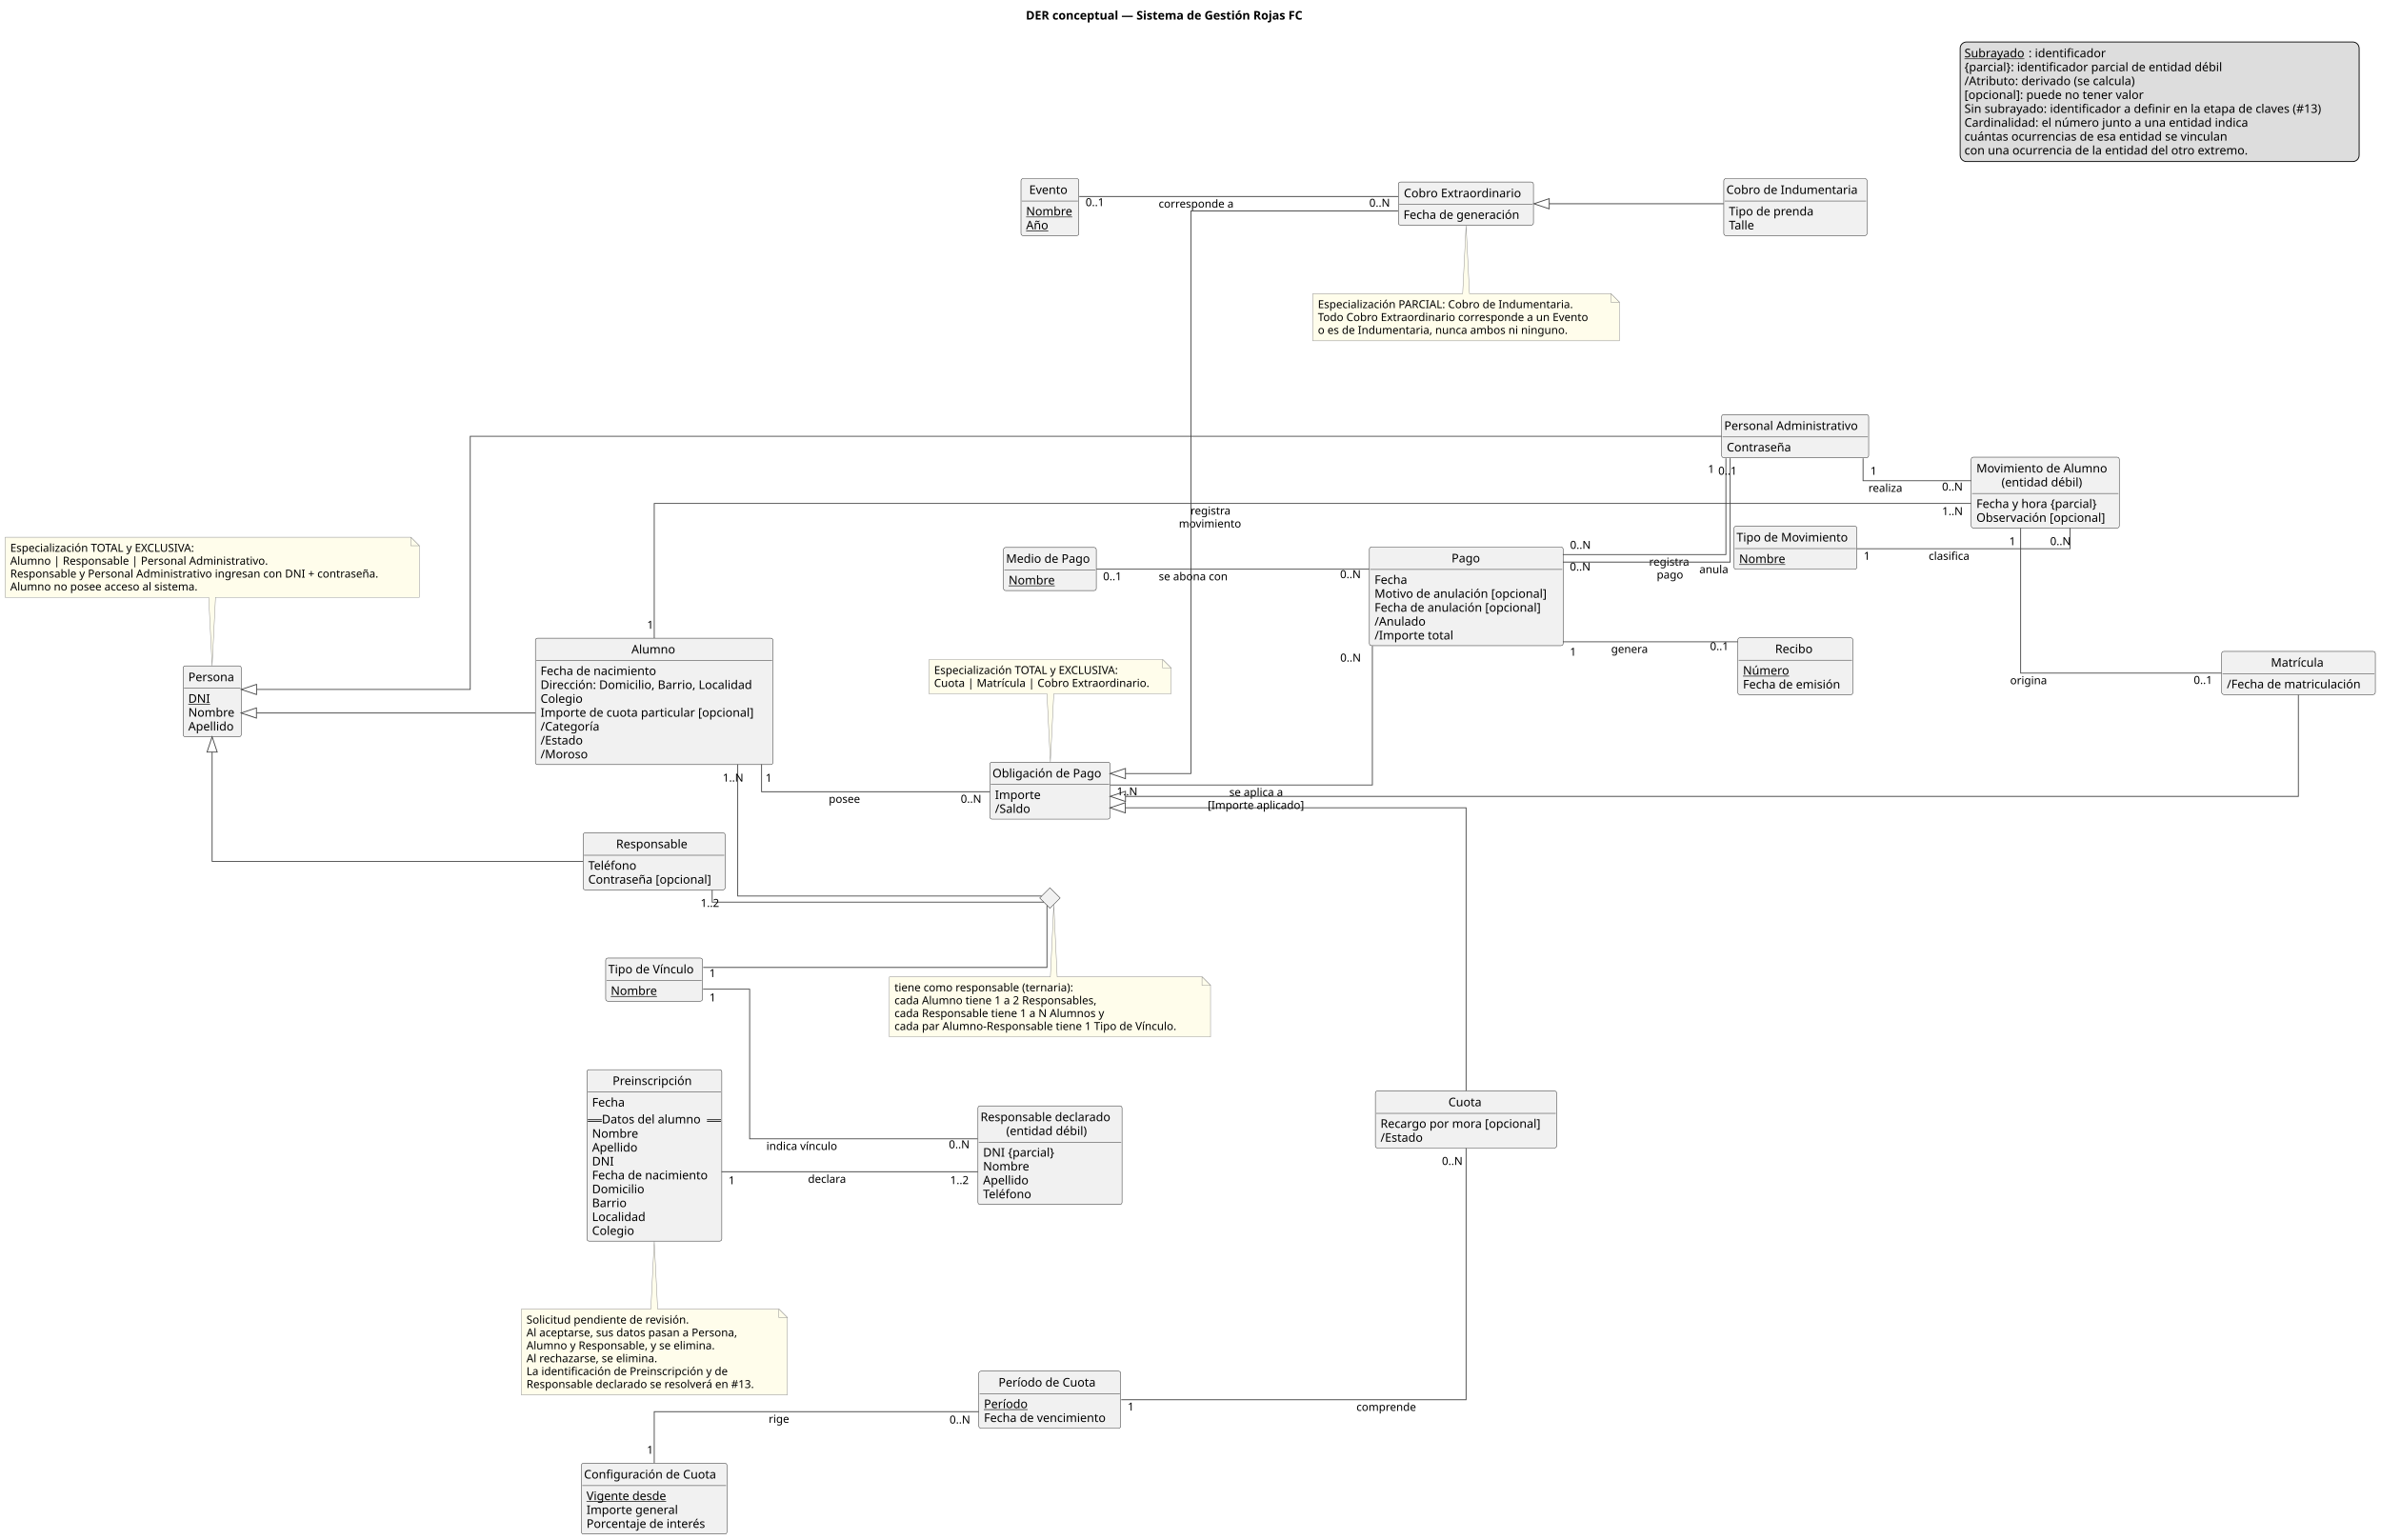
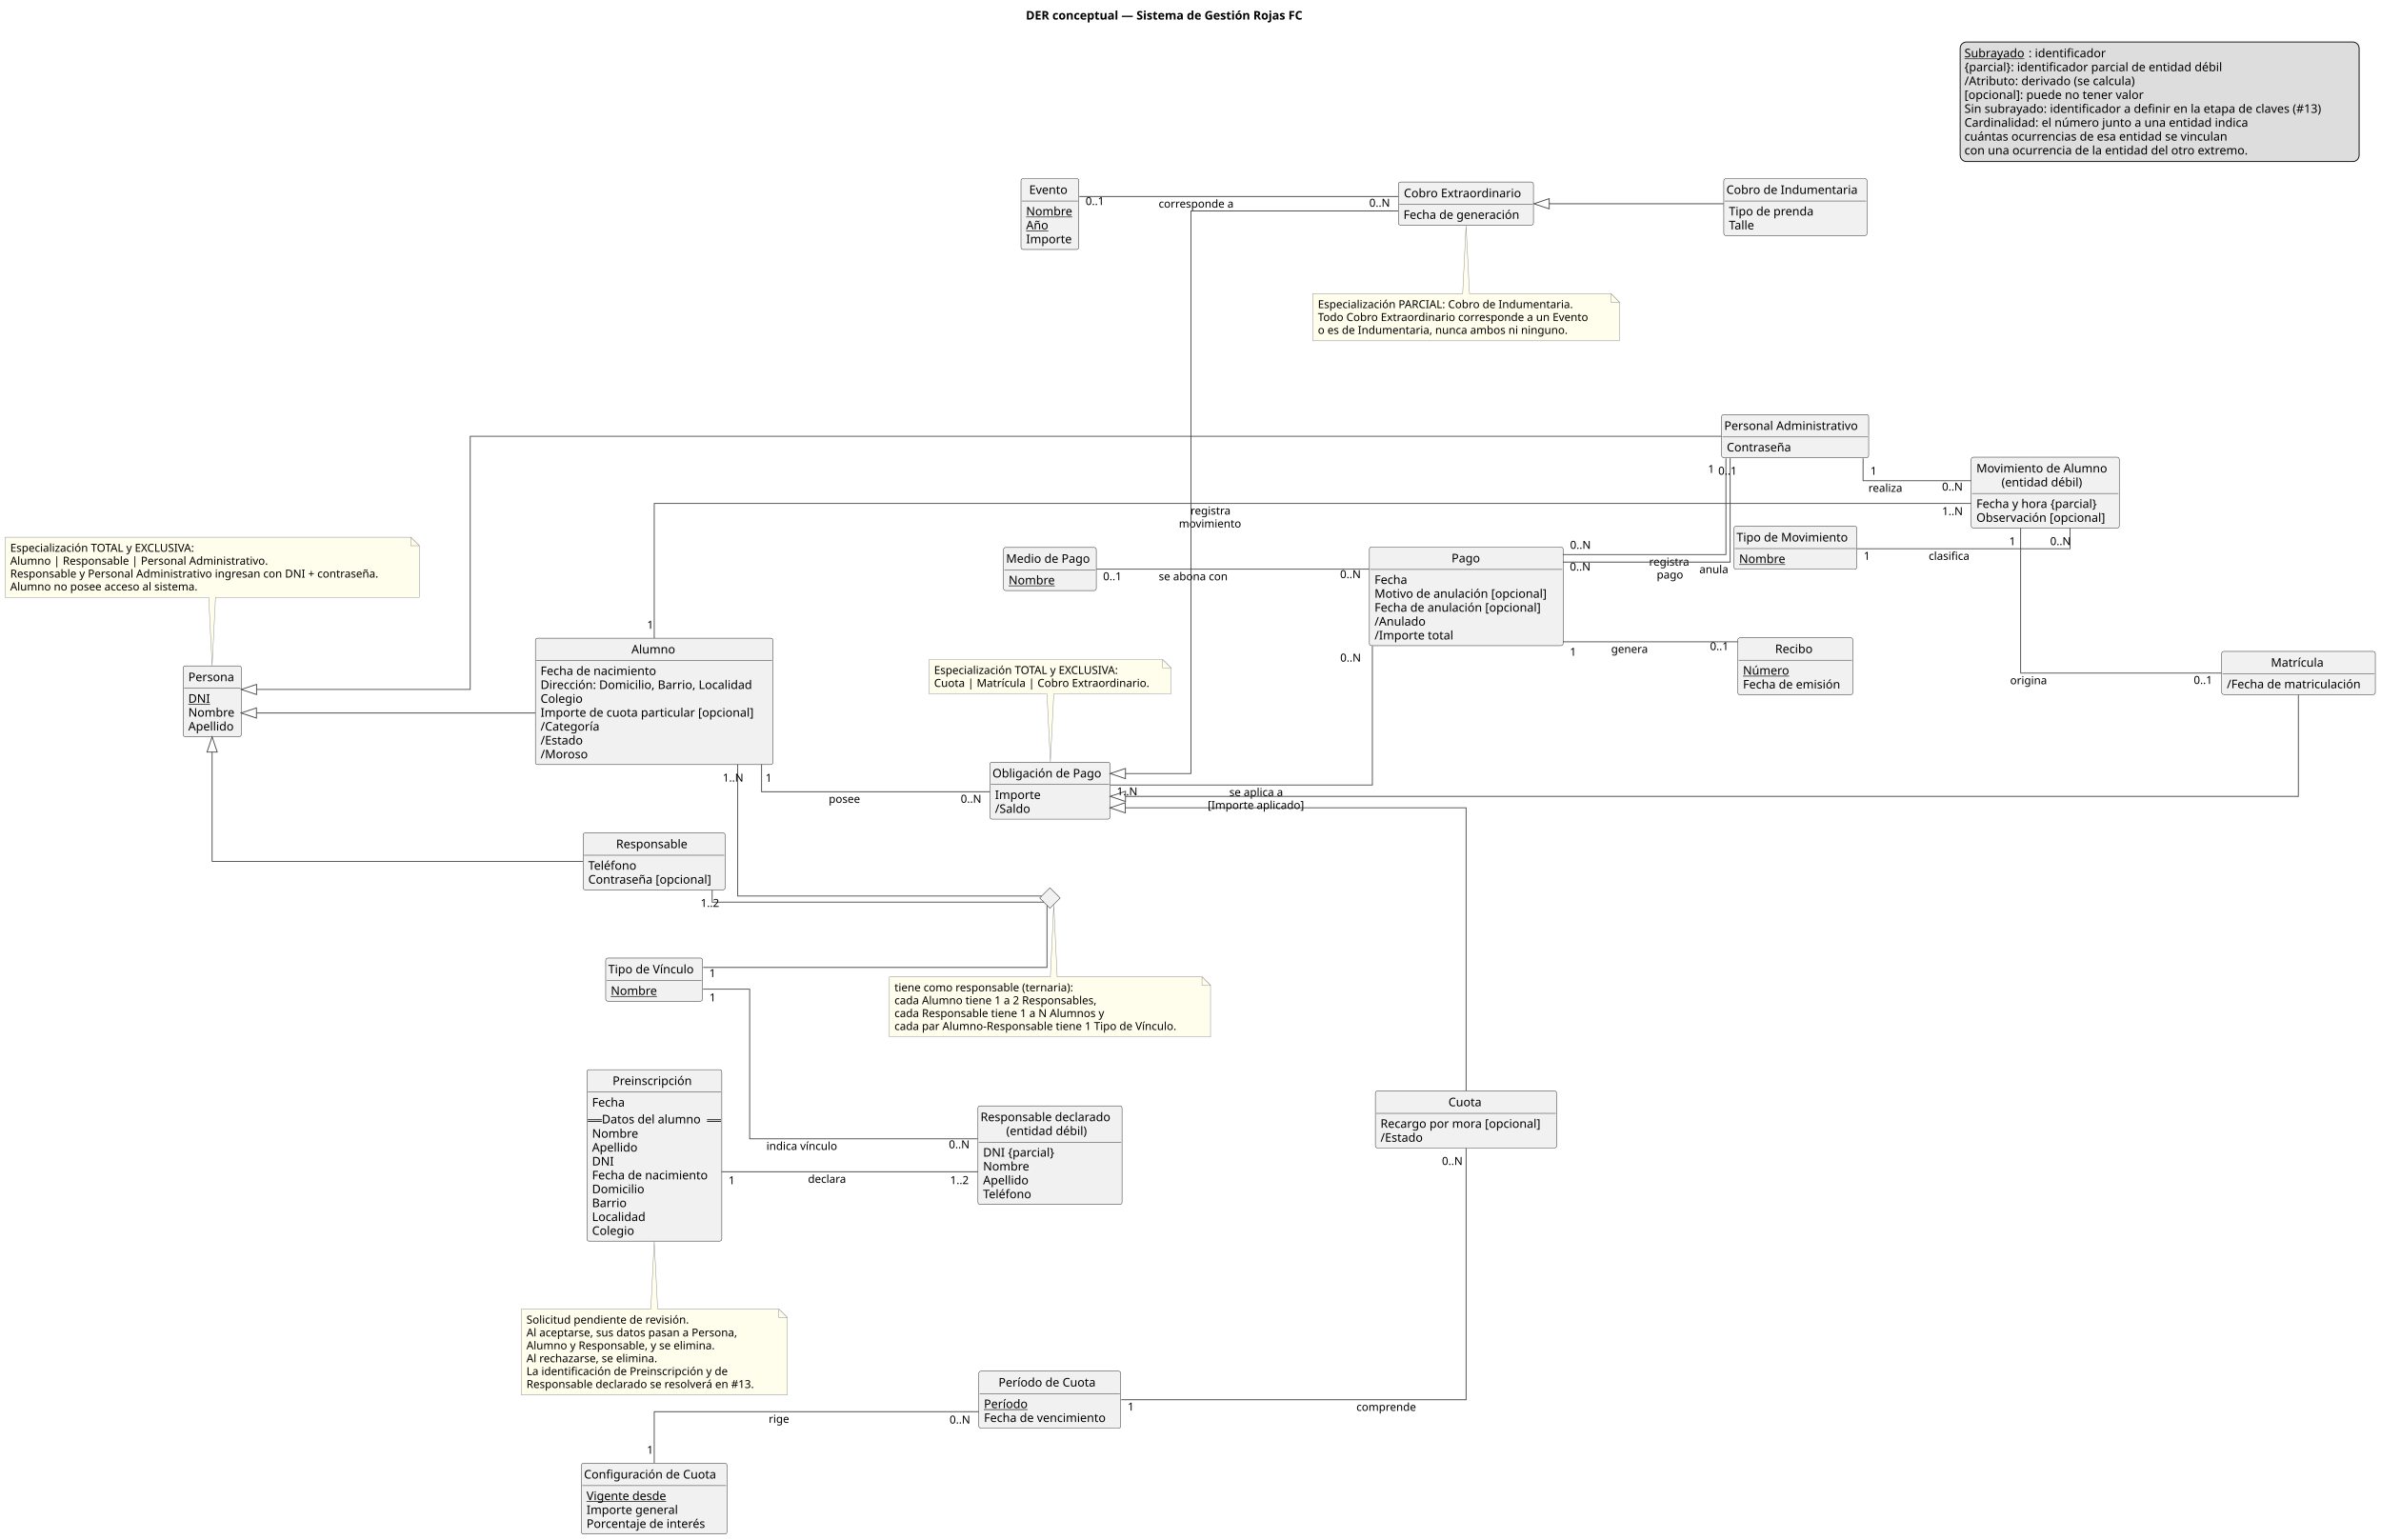
<svg xmlns="http://www.w3.org/2000/svg" contentStyleType="text/css" data-diagram-type="CLASS" height="1807px" preserveAspectRatio="none" style="width:2795px;height:1807px;background:#FFFFFF;" version="1.1" viewBox="0 0 2795 1807" width="2795px" zoomAndPan="magnify">
  <defs />
  <g>
    <g class="title" data-source-line="1">
      <text fill="#000000" font-family="sans-serif" font-size="14" font-weight="bold" lengthAdjust="spacing" textLength="372.853" x="1204.248" y="22.995">DER conceptual — Sistema de Gestión Rojas FC</text>
    </g>
    <g class="legend" data-source-line="17">
      <rect fill="#DDDDDD" height="140.375" rx="7.5" ry="7.5" style="stroke:#000000;stroke-width:1;" width="468.363" x="2300.985" y="49.297" />
      <text fill="#000000" font-family="sans-serif" font-size="14" lengthAdjust="spacing" text-decoration="underline" textLength="75.298" x="2305.985" y="67.292">Subrayado</text>
      <text fill="#000000" font-family="sans-serif" font-size="14" lengthAdjust="spacing" textLength="97.111" x="2381.283" y="67.292">: identificador</text>
      <text fill="#000000" font-family="sans-serif" font-size="14" lengthAdjust="spacing" textLength="332.165" x="2305.985" y="83.589">{parcial}: identificador parcial de entidad débil</text>
      <text fill="#000000" font-family="sans-serif" font-size="14" lengthAdjust="spacing" textLength="216.809" x="2305.985" y="99.886">/Atributo: derivado (se calcula)</text>
      <text fill="#000000" font-family="sans-serif" font-size="14" lengthAdjust="spacing" textLength="226.119" x="2305.985" y="116.183">[opcional]: puede no tener valor</text>
      <text fill="#000000" font-family="sans-serif" font-size="14" lengthAdjust="spacing" textLength="458.363" x="2305.985" y="132.48">Sin subrayado: identificador a definir en la etapa de claves (#13)</text>
      <text fill="#000000" font-family="sans-serif" font-size="14" lengthAdjust="spacing" textLength="356.788" x="2305.985" y="148.776">Cardinalidad: el número junto a una entidad indica</text>
      <text fill="#000000" font-family="sans-serif" font-size="14" lengthAdjust="spacing" textLength="333.751" x="2305.985" y="165.073">cuántas ocurrencias de esa entidad se vinculan</text>
      <text fill="#000000" font-family="sans-serif" font-size="14" lengthAdjust="spacing" textLength="357.725" x="2305.985" y="181.37">con una ocurrencia de la entidad del otro extremo.</text>
    </g>
    <g class="entity" data-entity="Persona" data-source-line="30" data-uid="ent0002" id="entity_Persona">
      <rect fill="#F1F1F1" height="83.188" rx="2.5" ry="2.5" style="stroke:#181818;stroke-width:0.5;" width="68.198" x="215" y="781.672" />
      <text fill="#000000" font-family="sans-serif" font-size="14" lengthAdjust="spacing" textLength="56.123" x="221.038" y="799.667">Persona</text>
      <line style="stroke:#181818;stroke-width:0.5;" x1="216" x2="282.198" y1="807.969" y2="807.969" />
      <text fill="#000000" font-family="sans-serif" font-size="14" lengthAdjust="spacing" text-decoration="underline" textLength="25.382" x="221" y="824.964">DNI</text>
      <text fill="#000000" font-family="sans-serif" font-size="14" lengthAdjust="spacing" textLength="55.932" x="221" y="841.261">Nombre</text>
      <text fill="#000000" font-family="sans-serif" font-size="14" lengthAdjust="spacing" textLength="56.198" x="221" y="857.558">Apellido</text>
    </g>
    <g class="entity" data-entity="Alumno" data-source-line="36" data-uid="ent0003" id="entity_Alumno">
      <rect fill="#F1F1F1" height="148.375" rx="2.5" ry="2.5" style="stroke:#181818;stroke-width:0.5;" width="278.848" x="628.5" y="749.172" />
      <text fill="#000000" font-family="sans-serif" font-size="14" lengthAdjust="spacing" textLength="53.416" x="741.216" y="767.167">Alumno</text>
      <line style="stroke:#181818;stroke-width:0.5;" x1="629.5" x2="906.348" y1="775.469" y2="775.469" />
      <text fill="#000000" font-family="sans-serif" font-size="14" lengthAdjust="spacing" textLength="146.323" x="634.5" y="792.464">Fecha de nacimiento</text>
      <text fill="#000000" font-family="sans-serif" font-size="14" lengthAdjust="spacing" textLength="266.458" x="634.5" y="808.761">Dirección: Domicilio, Barrio, Localidad</text>
      <text fill="#000000" font-family="sans-serif" font-size="14" lengthAdjust="spacing" textLength="52.185" x="634.5" y="825.058">Colegio</text>
      <text fill="#000000" font-family="sans-serif" font-size="14" lengthAdjust="spacing" textLength="266.848" x="634.5" y="841.355">Importe de cuota particular [opcional]</text>
      <text fill="#000000" font-family="sans-serif" font-size="14" lengthAdjust="spacing" textLength="72.851" x="634.5" y="857.651">/Categoría</text>
      <text fill="#000000" font-family="sans-serif" font-size="14" lengthAdjust="spacing" textLength="52.377" x="634.5" y="873.948">/Estado</text>
      <text fill="#000000" font-family="sans-serif" font-size="14" lengthAdjust="spacing" textLength="55.542" x="634.5" y="890.245">/Moroso</text>
    </g>
    <g class="entity" data-entity="Responsable" data-source-line="46" data-uid="ent0004" id="entity_Responsable">
      <rect fill="#F1F1F1" height="66.891" rx="2.5" ry="2.5" style="stroke:#181818;stroke-width:0.5;" width="166.718" x="684.5" y="977.672" />
      <text fill="#000000" font-family="sans-serif" font-size="14" lengthAdjust="spacing" textLength="89.223" x="723.248" y="995.667">Responsable</text>
      <line style="stroke:#181818;stroke-width:0.5;" x1="685.5" x2="850.218" y1="1003.969" y2="1003.969" />
      <text fill="#000000" font-family="sans-serif" font-size="14" lengthAdjust="spacing" textLength="60.601" x="690.5" y="1020.964">Teléfono</text>
      <text fill="#000000" font-family="sans-serif" font-size="14" lengthAdjust="spacing" textLength="154.718" x="690.5" y="1037.261">Contraseña [opcional]</text>
    </g>
    <g class="entity" data-entity="Personal" data-source-line="51" data-uid="ent0005" id="entity_Personal">
      <rect fill="#F1F1F1" height="50.594" rx="2.5" ry="2.5" style="stroke:#181818;stroke-width:0.5;" width="172.565" x="2021" y="486.672" />
      <text fill="#000000" font-family="sans-serif" font-size="14" lengthAdjust="spacing" textLength="166.565" x="2024" y="504.667">Personal Administrativo</text>
      <line style="stroke:#181818;stroke-width:0.5;" x1="2022" x2="2192.564" y1="512.969" y2="512.969" />
      <text fill="#000000" font-family="sans-serif" font-size="14" lengthAdjust="spacing" textLength="80.397" x="2027" y="529.964">Contraseña</text>
    </g>
    <g class="entity" data-entity="GMN9" data-source-line="60" data-uid="ent0010" id="entity_GMN9">
      <path d="M6,630.672 L6,701.203 A0,0 0 0 0 6,701.203 L245,701.203 L249,781.572 L253,701.203 L492.22,701.203 A0,0 0 0 0 492.22,701.203 L492.22,640.672 L482.22,630.672 L6,630.672 A0,0 0 0 0 6,630.672" fill="#FFFDEB" style="stroke:#888888;stroke-width:0.5;" />
      <path d="M482.22,630.672 L482.22,640.672 L492.22,640.672 L482.22,630.672" fill="#FFFDEB" style="stroke:#888888;stroke-width:0.5;" />
      <text fill="#000000" font-family="sans-serif" font-size="13" lengthAdjust="spacing" textLength="238.475" x="12" y="647.739">Especialización TOTAL y EXCLUSIVA:</text>
      <text fill="#000000" font-family="sans-serif" font-size="13" lengthAdjust="spacing" textLength="316.539" x="12" y="662.872">Alumno | Responsable | Personal Administrativo.</text>
      <text fill="#000000" font-family="sans-serif" font-size="13" lengthAdjust="spacing" textLength="465.22" x="12" y="678.004">Responsable y Personal Administrativo ingresan con DNI + contraseña.</text>
      <text fill="#000000" font-family="sans-serif" font-size="13" lengthAdjust="spacing" textLength="237.009" x="12" y="693.137">Alumno no posee acceso al sistema.</text>
    </g>
    <g class="entity" data-entity="TipoVinculo" data-source-line="66" data-uid="ent0012" id="entity_TipoVinculo">
      <rect fill="#F1F1F1" height="50.594" rx="2.5" ry="2.5" style="stroke:#181818;stroke-width:0.5;" width="113.659" x="711" y="1124.672" />
      <text fill="#000000" font-family="sans-serif" font-size="14" lengthAdjust="spacing" textLength="107.659" x="714" y="1142.667">Tipo de Vínculo</text>
      <line style="stroke:#181818;stroke-width:0.5;" x1="712" x2="823.659" y1="1150.969" y2="1150.969" />
      <text fill="#000000" font-family="sans-serif" font-size="14" lengthAdjust="spacing" text-decoration="underline" textLength="55.932" x="717" y="1167.964">Nombre</text>
    </g>
    <g class="entity" data-entity="TIENE" data-uid="ent0013" id="entity_TIENE">
      <polygon fill="#F1F1F1" points="1232.5,1042.172,1244.5,1054.172,1232.5,1066.172,1220.5,1054.172,1232.5,1042.172" style="stroke:#181818;stroke-width:0.5;" />
    </g>
    <g class="entity" data-entity="GMN17" data-source-line="76" data-uid="ent0018" id="entity_GMN17">
      <path d="M1044,1146.672 L1044,1217.203 A0,0 0 0 0 1044,1217.203 L1421.015,1217.203 A0,0 0 0 0 1421.015,1217.203 L1421.015,1156.672 L1411.015,1146.672 L1241,1146.672 L1237,1061.792 L1233,1146.672 L1044,1146.672 A0,0 0 0 0 1044,1146.672" fill="#FFFDEB" style="stroke:#888888;stroke-width:0.5;" />
      <path d="M1411.015,1146.672 L1411.015,1156.672 L1421.015,1156.672 L1411.015,1146.672" fill="#FFFDEB" style="stroke:#888888;stroke-width:0.5;" />
      <text fill="#000000" font-family="sans-serif" font-size="13" lengthAdjust="spacing" textLength="226.313" x="1050" y="1163.739">tiene como responsable (ternaria):</text>
      <text fill="#000000" font-family="sans-serif" font-size="13" lengthAdjust="spacing" textLength="256.934" x="1050" y="1178.872">cada Alumno tiene 1 a 2 Responsables,</text>
      <text fill="#000000" font-family="sans-serif" font-size="13" lengthAdjust="spacing" textLength="266.081" x="1050" y="1194.004">cada Responsable tiene 1 a N Alumnos y</text>
      <text fill="#000000" font-family="sans-serif" font-size="13" lengthAdjust="spacing" textLength="356.015" x="1050" y="1209.137">cada par Alumno-Responsable tiene 1 Tipo de Vínculo.</text>
    </g>
    <g class="entity" data-entity="Preinscripcion" data-source-line="84" data-uid="ent0020" id="entity_Preinscripcion">
      <rect fill="#F1F1F1" height="201.266" rx="2.5" ry="2.5" style="stroke:#181818;stroke-width:0.5;" width="158.323" x="689" y="1255.672" />
      <text fill="#000000" font-family="sans-serif" font-size="14" lengthAdjust="spacing" textLength="98.123" x="719.1" y="1273.667">Preinscripción</text>
      <line style="stroke:#181818;stroke-width:0.5;" x1="690" x2="846.323" y1="1281.969" y2="1281.969" />
      <text fill="#000000" font-family="sans-serif" font-size="14" lengthAdjust="spacing" textLength="41.815" x="695" y="1298.964">Fecha</text>
      <text fill="#000000" font-family="sans-serif" font-size="14" lengthAdjust="spacing" textLength="55.932" x="695" y="1335.558">Nombre</text>
      <text fill="#000000" font-family="sans-serif" font-size="14" lengthAdjust="spacing" textLength="56.198" x="695" y="1351.854">Apellido</text>
      <text fill="#000000" font-family="sans-serif" font-size="14" lengthAdjust="spacing" textLength="25.382" x="695" y="1368.151">DNI</text>
      <text fill="#000000" font-family="sans-serif" font-size="14" lengthAdjust="spacing" textLength="146.323" x="695" y="1384.448">Fecha de nacimiento</text>
      <text fill="#000000" font-family="sans-serif" font-size="14" lengthAdjust="spacing" textLength="64.805" x="695" y="1400.745">Domicilio</text>
      <text fill="#000000" font-family="sans-serif" font-size="14" lengthAdjust="spacing" textLength="42.15" x="695" y="1417.042">Barrio</text>
      <text fill="#000000" font-family="sans-serif" font-size="14" lengthAdjust="spacing" textLength="66.773" x="695" y="1433.339">Localidad</text>
      <text fill="#000000" font-family="sans-serif" font-size="14" lengthAdjust="spacing" textLength="52.185" x="695" y="1449.636">Colegio</text>
      <line style="stroke:#181818;stroke-width:1;" x1="690" x2="706.454" y1="1314.414" y2="1314.414" />
      <line style="stroke:#181818;stroke-width:1;" x1="690" x2="706.454" y1="1316.414" y2="1316.414" />
      <text fill="#000000" font-family="sans-serif" font-size="14" lengthAdjust="spacing" textLength="123.416" x="706.454" y="1318.761">Datos del alumno</text>
      <line style="stroke:#181818;stroke-width:1;" x1="829.87" x2="846.323" y1="1314.414" y2="1314.414" />
      <line style="stroke:#181818;stroke-width:1;" x1="829.87" x2="846.323" y1="1316.414" y2="1316.414" />
    </g>
    <g class="entity" data-entity="RespDeclarado" data-source-line="97" data-uid="ent0021" id="entity_RespDeclarado">
      <rect fill="#F1F1F1" height="115.781" rx="2.5" ry="2.5" style="stroke:#181818;stroke-width:0.5;" width="169.126" x="1148" y="1298.172" />
      <text fill="#000000" font-family="sans-serif" font-size="14" lengthAdjust="spacing" textLength="163.126" x="1151" y="1316.167">Responsable declarado</text>
      <text fill="#000000" font-family="sans-serif" font-size="14" lengthAdjust="spacing" textLength="102.758" x="1181.184" y="1332.464">(entidad débil)</text>
      <line style="stroke:#181818;stroke-width:0.5;" x1="1149" x2="1316.126" y1="1340.766" y2="1340.766" />
      <text fill="#000000" font-family="sans-serif" font-size="14" lengthAdjust="spacing" textLength="94.924" x="1154" y="1357.761">DNI {parcial}</text>
      <text fill="#000000" font-family="sans-serif" font-size="14" lengthAdjust="spacing" textLength="55.932" x="1154" y="1374.058">Nombre</text>
      <text fill="#000000" font-family="sans-serif" font-size="14" lengthAdjust="spacing" textLength="56.198" x="1154" y="1390.354">Apellido</text>
      <text fill="#000000" font-family="sans-serif" font-size="14" lengthAdjust="spacing" textLength="60.601" x="1154" y="1406.651">Teléfono</text>
    </g>
    <g class="entity" data-entity="Movimiento" data-source-line="104" data-uid="ent0022" id="entity_Movimiento">
      <rect fill="#F1F1F1" height="83.188" rx="2.5" ry="2.5" style="stroke:#181818;stroke-width:0.5;" width="173.779" x="2314" y="536.672" />
      <text fill="#000000" font-family="sans-serif" font-size="14" lengthAdjust="spacing" textLength="161.704" x="2320.038" y="554.667">Movimiento de Alumno</text>
      <text fill="#000000" font-family="sans-serif" font-size="14" lengthAdjust="spacing" textLength="102.758" x="2349.511" y="570.964">(entidad débil)</text>
      <line style="stroke:#181818;stroke-width:0.5;" x1="2315" x2="2486.779" y1="579.266" y2="579.266" />
      <text fill="#000000" font-family="sans-serif" font-size="14" lengthAdjust="spacing" textLength="160.316" x="2320" y="596.261">Fecha y hora {parcial}</text>
      <text fill="#000000" font-family="sans-serif" font-size="14" lengthAdjust="spacing" textLength="161.779" x="2320" y="612.558">Observación [opcional]</text>
    </g>
    <g class="entity" data-entity="TipoMovimiento" data-source-line="109" data-uid="ent0023" id="entity_TipoMovimiento">
      <rect fill="#F1F1F1" height="50.594" rx="2.5" ry="2.5" style="stroke:#181818;stroke-width:0.5;" width="144.182" x="2035.5" y="617.672" />
      <text fill="#000000" font-family="sans-serif" font-size="14" lengthAdjust="spacing" textLength="138.182" x="2038.5" y="635.667">Tipo de Movimiento</text>
      <line style="stroke:#181818;stroke-width:0.5;" x1="2036.5" x2="2178.682" y1="643.969" y2="643.969" />
      <text fill="#000000" font-family="sans-serif" font-size="14" lengthAdjust="spacing" text-decoration="underline" textLength="55.932" x="2041.5" y="660.964">Nombre</text>
    </g>
    <g class="entity" data-entity="GMN29" data-source-line="119" data-uid="ent0030" id="entity_GMN29">
      <path d="M612,1536.672 L612,1637.469 A0,0 0 0 0 612,1637.469 L924.262,1637.469 A0,0 0 0 0 924.262,1637.469 L924.262,1546.672 L914.262,1536.672 L772,1536.672 L768,1456.822 L764,1536.672 L612,1536.672 A0,0 0 0 0 612,1536.672" fill="#FFFDEB" style="stroke:#888888;stroke-width:0.5;" />
      <path d="M914.262,1536.672 L914.262,1546.672 L924.262,1546.672 L914.262,1536.672" fill="#FFFDEB" style="stroke:#888888;stroke-width:0.5;" />
      <text fill="#000000" font-family="sans-serif" font-size="13" lengthAdjust="spacing" textLength="205.467" x="618" y="1553.739">Solicitud pendiente de revisión.</text>
      <text fill="#000000" font-family="sans-serif" font-size="13" lengthAdjust="spacing" textLength="267.211" x="618" y="1568.872">Al aceptarse, sus datos pasan a Persona,</text>
      <text fill="#000000" font-family="sans-serif" font-size="13" lengthAdjust="spacing" textLength="239.237" x="618" y="1584.004">Alumno y Responsable, y se elimina.</text>
      <text fill="#000000" font-family="sans-serif" font-size="13" lengthAdjust="spacing" textLength="167.242" x="618" y="1599.137">Al rechazarse, se elimina.</text>
      <text fill="#000000" font-family="sans-serif" font-size="13" lengthAdjust="spacing" textLength="254.243" x="618" y="1614.27">La identificación de Preinscripción y de</text>
      <text fill="#000000" font-family="sans-serif" font-size="13" lengthAdjust="spacing" textLength="291.262" x="618" y="1629.403">Responsable declarado se resolverá en #13.</text>
    </g>
    <g class="entity" data-entity="Obligacion" data-source-line="129" data-uid="ent0032" id="entity_Obligacion">
      <rect fill="#F1F1F1" height="66.891" rx="2.5" ry="2.5" style="stroke:#181818;stroke-width:0.5;" width="141.051" x="1162" y="894.672" />
      <text fill="#000000" font-family="sans-serif" font-size="14" lengthAdjust="spacing" textLength="135.051" x="1165" y="912.667">Obligación de Pago</text>
      <line style="stroke:#181818;stroke-width:0.5;" x1="1163" x2="1302.051" y1="920.969" y2="920.969" />
      <text fill="#000000" font-family="sans-serif" font-size="14" lengthAdjust="spacing" textLength="55.077" x="1168" y="937.964">Importe</text>
      <text fill="#000000" font-family="sans-serif" font-size="14" lengthAdjust="spacing" textLength="43.524" x="1168" y="954.261">/Saldo</text>
    </g>
    <g class="entity" data-entity="Cuota" data-source-line="134" data-uid="ent0033" id="entity_Cuota">
      <rect fill="#F1F1F1" height="66.891" rx="2.5" ry="2.5" style="stroke:#181818;stroke-width:0.5;" width="212.792" x="1614.5" y="1280.672" />
      <text fill="#000000" font-family="sans-serif" font-size="14" lengthAdjust="spacing" textLength="41.282" x="1700.255" y="1298.667">Cuota</text>
      <line style="stroke:#181818;stroke-width:0.5;" x1="1615.5" x2="1826.292" y1="1306.969" y2="1306.969" />
      <text fill="#000000" font-family="sans-serif" font-size="14" lengthAdjust="spacing" textLength="200.792" x="1620.5" y="1323.964">Recargo por mora [opcional]</text>
      <text fill="#000000" font-family="sans-serif" font-size="14" lengthAdjust="spacing" textLength="52.377" x="1620.5" y="1340.261">/Estado</text>
    </g>
    <g class="entity" data-entity="Matricula" data-source-line="139" data-uid="ent0034" id="entity_Matricula">
      <rect fill="#F1F1F1" height="50.594" rx="2.5" ry="2.5" style="stroke:#181818;stroke-width:0.5;" width="180.349" x="2608" y="764.672" />
      <text fill="#000000" font-family="sans-serif" font-size="14" lengthAdjust="spacing" textLength="64.832" x="2665.758" y="782.667">Matrícula</text>
      <line style="stroke:#181818;stroke-width:0.5;" x1="2609" x2="2787.349" y1="790.969" y2="790.969" />
      <text fill="#000000" font-family="sans-serif" font-size="14" lengthAdjust="spacing" textLength="168.349" x="2614" y="807.964">/Fecha de matriculación</text>
    </g>
    <g class="entity" data-entity="Cobro" data-source-line="143" data-uid="ent0035" id="entity_Cobro">
      <rect fill="#F1F1F1" height="50.594" rx="2.5" ry="2.5" style="stroke:#181818;stroke-width:0.5;" width="158.562" x="1641.5" y="213.672" />
      <text fill="#000000" font-family="sans-serif" font-size="14" lengthAdjust="spacing" textLength="145.715" x="1647.924" y="231.667">Cobro Extraordinario</text>
      <line style="stroke:#181818;stroke-width:0.5;" x1="1642.5" x2="1799.062" y1="239.969" y2="239.969" />
      <text fill="#000000" font-family="sans-serif" font-size="14" lengthAdjust="spacing" textLength="146.562" x="1647.5" y="256.964">Fecha de generación</text>
    </g>
    <g class="entity" data-entity="Indumentaria" data-source-line="147" data-uid="ent0036" id="entity_Indumentaria">
      <rect fill="#F1F1F1" height="66.891" rx="2.5" ry="2.5" style="stroke:#181818;stroke-width:0.5;" width="168.128" x="2023.5" y="209.672" />
      <text fill="#000000" font-family="sans-serif" font-size="14" lengthAdjust="spacing" textLength="162.128" x="2026.5" y="227.667">Cobro de Indumentaria</text>
      <line style="stroke:#181818;stroke-width:0.5;" x1="2024.5" x2="2190.628" y1="235.969" y2="235.969" />
      <text fill="#000000" font-family="sans-serif" font-size="14" lengthAdjust="spacing" textLength="105.889" x="2029.5" y="252.964">Tipo de prenda</text>
      <text fill="#000000" font-family="sans-serif" font-size="14" lengthAdjust="spacing" textLength="33.523" x="2029.5" y="269.261">Talle</text>
    </g>
    <g class="entity" data-entity="GMN41" data-source-line="158" data-uid="ent0042" id="entity_GMN41">
      <path d="M1090.5,774.172 L1090.5,814.438 A0,0 0 0 0 1090.5,814.438 L1229,814.438 L1233,894.432 L1237,814.438 L1374.763,814.438 A0,0 0 0 0 1374.763,814.438 L1374.763,784.172 L1364.763,774.172 L1090.5,774.172 A0,0 0 0 0 1090.5,774.172" fill="#FFFDEB" style="stroke:#888888;stroke-width:0.5;" />
      <path d="M1364.763,774.172 L1364.763,784.172 L1374.763,784.172 L1364.763,774.172" fill="#FFFDEB" style="stroke:#888888;stroke-width:0.5;" />
      <text fill="#000000" font-family="sans-serif" font-size="13" lengthAdjust="spacing" textLength="238.475" x="1096.5" y="791.239">Especialización TOTAL y EXCLUSIVA:</text>
      <text fill="#000000" font-family="sans-serif" font-size="13" lengthAdjust="spacing" textLength="263.263" x="1096.5" y="806.372">Cuota | Matrícula | Cobro Extraordinario.</text>
    </g>
    <g class="entity" data-entity="GMN44" data-source-line="163" data-uid="ent0045" id="entity_GMN44">
      <path d="M1541,344.672 L1541,400.07 A0,0 0 0 0 1541,400.07 L1900.965,400.07 A0,0 0 0 0 1900.965,400.07 L1900.965,354.672 L1890.965,344.672 L1725,344.672 L1721,264.812 L1717,344.672 L1541,344.672 A0,0 0 0 0 1541,344.672" fill="#FFFDEB" style="stroke:#888888;stroke-width:0.5;" />
      <path d="M1890.965,344.672 L1890.965,354.672 L1900.965,354.672 L1890.965,344.672" fill="#FFFDEB" style="stroke:#888888;stroke-width:0.5;" />
      <text fill="#000000" font-family="sans-serif" font-size="13" lengthAdjust="spacing" textLength="321.065" x="1547" y="361.739">Especialización PARCIAL: Cobro de Indumentaria.</text>
      <text fill="#000000" font-family="sans-serif" font-size="13" lengthAdjust="spacing" textLength="338.965" x="1547" y="376.872">Todo Cobro Extraordinario corresponde a un Evento</text>
      <text fill="#000000" font-family="sans-serif" font-size="13" lengthAdjust="spacing" textLength="311.683" x="1547" y="392.004">o es de Indumentaria, nunca ambos ni ninguno.</text>
    </g>
    <g class="entity" data-entity="Configuracion" data-source-line="171" data-uid="ent0049" id="entity_Configuracion">
      <rect fill="#F1F1F1" height="83.188" rx="2.5" ry="2.5" style="stroke:#181818;stroke-width:0.5;" width="170.835" x="682.5" y="1717.672" />
      <text fill="#000000" font-family="sans-serif" font-size="14" lengthAdjust="spacing" textLength="164.835" x="685.5" y="1735.667">Configuración de Cuota</text>
      <line style="stroke:#181818;stroke-width:0.5;" x1="683.5" x2="852.335" y1="1743.969" y2="1743.969" />
      <text fill="#000000" font-family="sans-serif" font-size="14" lengthAdjust="spacing" text-decoration="underline" textLength="100.686" x="688.5" y="1760.964">Vigente desde</text>
      <text fill="#000000" font-family="sans-serif" font-size="14" lengthAdjust="spacing" textLength="112.738" x="688.5" y="1777.261">Importe general</text>
      <text fill="#000000" font-family="sans-serif" font-size="14" lengthAdjust="spacing" textLength="149.447" x="688.5" y="1793.558">Porcentaje de interés</text>
    </g>
    <g class="entity" data-entity="Periodo" data-source-line="177" data-uid="ent0050" id="entity_Periodo">
      <rect fill="#F1F1F1" height="66.891" rx="2.5" ry="2.5" style="stroke:#181818;stroke-width:0.5;" width="166.643" x="1149" y="1609.672" />
      <text fill="#000000" font-family="sans-serif" font-size="14" lengthAdjust="spacing" textLength="120.401" x="1172.121" y="1627.667">Período de Cuota</text>
      <line style="stroke:#181818;stroke-width:0.5;" x1="1150" x2="1314.643" y1="1635.969" y2="1635.969" />
      <text fill="#000000" font-family="sans-serif" font-size="14" lengthAdjust="spacing" text-decoration="underline" textLength="52.719" x="1155" y="1652.964">Período</text>
      <text fill="#000000" font-family="sans-serif" font-size="14" lengthAdjust="spacing" textLength="154.643" x="1155" y="1669.261">Fecha de vencimiento</text>
    </g>
    <g class="entity" data-entity="Evento" data-source-line="185" data-uid="ent0053" id="entity_Evento">
-       <rect fill="#F1F1F1" height="66.891" rx="2.5" ry="2.5" style="stroke:#181818;stroke-width:0.5;" width="67.932" x="1198.5" y="209.672" />
+       <rect fill="#F1F1F1" height="83.188" rx="2.5" ry="2.5" style="stroke:#181818;stroke-width:0.5;" width="67.932" x="1198.5" y="209.672" />
      <text fill="#000000" font-family="sans-serif" font-size="14" lengthAdjust="spacing" textLength="48.672" x="1208.13" y="227.667">Evento</text>
      <line style="stroke:#181818;stroke-width:0.5;" x1="1199.5" x2="1265.432" y1="235.969" y2="235.969" />
      <text fill="#000000" font-family="sans-serif" font-size="14" lengthAdjust="spacing" text-decoration="underline" textLength="55.932" x="1204.5" y="252.964">Nombre</text>
      <text fill="#000000" font-family="sans-serif" font-size="14" lengthAdjust="spacing" text-decoration="underline" textLength="27.016" x="1204.5" y="269.261">Año</text>
-     </g>
-     <g class="entity" data-entity="Pago" data-source-line="194" data-uid="ent0055" id="entity_Pago">
+       <text fill="#000000" font-family="sans-serif" font-size="14" lengthAdjust="spacing" textLength="55.077" x="1204.5" y="285.558">Importe</text>
+     </g>
+     <g class="entity" data-entity="Pago" data-source-line="195" data-uid="ent0055" id="entity_Pago">
      <rect fill="#F1F1F1" height="115.781" rx="2.5" ry="2.5" style="stroke:#181818;stroke-width:0.5;" width="227.414" x="1607.5" y="642.172" />
      <text fill="#000000" font-family="sans-serif" font-size="14" lengthAdjust="spacing" textLength="34.474" x="1703.97" y="660.167">Pago</text>
      <line style="stroke:#181818;stroke-width:0.5;" x1="1608.5" x2="1833.914" y1="668.469" y2="668.469" />
      <text fill="#000000" font-family="sans-serif" font-size="14" lengthAdjust="spacing" textLength="41.815" x="1613.5" y="685.464">Fecha</text>
      <text fill="#000000" font-family="sans-serif" font-size="14" lengthAdjust="spacing" textLength="215.414" x="1613.5" y="701.761">Motivo de anulación [opcional]</text>
      <text fill="#000000" font-family="sans-serif" font-size="14" lengthAdjust="spacing" textLength="210.356" x="1613.5" y="718.058">Fecha de anulación [opcional]</text>
      <text fill="#000000" font-family="sans-serif" font-size="14" lengthAdjust="spacing" textLength="61.961" x="1613.5" y="734.355">/Anulado</text>
      <text fill="#000000" font-family="sans-serif" font-size="14" lengthAdjust="spacing" textLength="96.257" x="1613.5" y="750.651">/Importe total</text>
    </g>
-     <g class="entity" data-entity="MedioPago" data-source-line="202" data-uid="ent0056" id="entity_MedioPago">
+     <g class="entity" data-entity="MedioPago" data-source-line="203" data-uid="ent0056" id="entity_MedioPago">
      <rect fill="#F1F1F1" height="50.594" rx="2.5" ry="2.5" style="stroke:#181818;stroke-width:0.5;" width="108.908" x="1178" y="642.672" />
      <text fill="#000000" font-family="sans-serif" font-size="14" lengthAdjust="spacing" textLength="102.908" x="1181" y="660.667">Medio de Pago</text>
      <line style="stroke:#181818;stroke-width:0.5;" x1="1179" x2="1285.908" y1="668.969" y2="668.969" />
      <text fill="#000000" font-family="sans-serif" font-size="14" lengthAdjust="spacing" text-decoration="underline" textLength="55.932" x="1184" y="685.964">Nombre</text>
    </g>
-     <g class="entity" data-entity="Recibo" data-source-line="206" data-uid="ent0057" id="entity_Recibo">
+     <g class="entity" data-entity="Recibo" data-source-line="207" data-uid="ent0057" id="entity_Recibo">
      <rect fill="#F1F1F1" height="66.891" rx="2.5" ry="2.5" style="stroke:#181818;stroke-width:0.5;" width="134.978" x="2040" y="748.672" />
      <text fill="#000000" font-family="sans-serif" font-size="14" lengthAdjust="spacing" textLength="47.38" x="2083.799" y="766.667">Recibo</text>
      <line style="stroke:#181818;stroke-width:0.5;" x1="2041" x2="2173.979" y1="774.969" y2="774.969" />
      <text fill="#000000" font-family="sans-serif" font-size="14" lengthAdjust="spacing" text-decoration="underline" textLength="55.918" x="2046" y="791.964">Número</text>
      <text fill="#000000" font-family="sans-serif" font-size="14" lengthAdjust="spacing" textLength="122.978" x="2046" y="808.261">Fecha de emisión</text>
    </g>
    <g class="link" data-entity-1="Persona" data-entity-2="Alumno" data-source-line="55" data-uid="lnk6" id="link_Persona_Alumno">
      <path codeLine="55" d="M301.05,837.002 C369.89,837.002 511.02,837.002 628.31,837.002" fill="none" id="Persona-backto-Alumno" style="stroke:#444444;stroke-width:1;" />
      <polygon fill="none" points="283.05,837.002,301.05,843.002,301.05,831.002,283.05,837.002" style="stroke:#444444;stroke-width:1;" />
    </g>
    <g class="link" data-entity-1="Persona" data-entity-2="Responsable" data-source-line="56" data-uid="lnk7" id="link_Persona_Responsable">
      <path codeLine="56" d="M249,882.892 C249,938.282 249,1011.172 249,1011.172 C249,1011.172 537.53,1011.172 684.33,1011.172" fill="none" id="Persona-backto-Responsable" style="stroke:#444444;stroke-width:1;" />
      <polygon fill="none" points="249,864.892,243,882.892,255,882.892,249,864.892" style="stroke:#444444;stroke-width:1;" />
    </g>
    <g class="link" data-entity-1="Persona" data-entity-2="Personal" data-source-line="57" data-uid="lnk8" id="link_Persona_Personal">
      <path codeLine="57" d="M301.17,809.342 C380.41,809.342 552,809.342 552,809.342 C552,809.342 552,512.172 552,512.172 C552,512.172 1693.61,512.172 2020.82,512.172" fill="none" id="Persona-backto-Personal" style="stroke:#444444;stroke-width:1;" />
      <polygon fill="none" points="283.17,809.342,301.17,815.342,301.17,803.342,283.17,809.342" style="stroke:#444444;stroke-width:1;" />
    </g>
    <g class="link" data-entity-1="Alumno" data-entity-2="TIENE" data-source-line="71" data-uid="lnk14" id="link_Alumno_TIENE">
      <path codeLine="71" d="M866,897.412 C866,964.182 866,1051.842 866,1051.842 C866,1051.842 1164.41,1051.842 1222.7,1051.842" fill="none" id="Alumno-TIENE" style="stroke:#444444;stroke-width:1;" />
      <text fill="#000000" font-family="sans-serif" font-size="13" lengthAdjust="spacing" textLength="26.26" x="848.388" y="917.513">1..N</text>
    </g>
    <g class="link" data-entity-1="Responsable" data-entity-2="TIENE" data-source-line="72" data-uid="lnk15" id="link_Responsable_TIENE">
      <path codeLine="72" d="M836,1044.912 C836,1052.832 836,1059.002 836,1059.002 C836,1059.002 1171.54,1059.002 1225.28,1059.002" fill="none" id="Responsable-TIENE" style="stroke:#444444;stroke-width:1;" />
      <text fill="#000000" font-family="sans-serif" font-size="13" lengthAdjust="spacing" textLength="24.807" x="822.425" y="1064.605">1..2</text>
    </g>
    <g class="link" data-entity-1="TipoVinculo" data-entity-2="TIENE" data-source-line="73" data-uid="lnk16" id="link_TipoVinculo_TIENE">
      <path codeLine="73" d="M825.45,1135.672 C949.03,1135.672 1229,1135.672 1229,1135.672 C1229,1135.672 1229,1083.922 1229,1062.892" fill="none" id="TipoVinculo-TIENE" style="stroke:#444444;stroke-width:1;" />
      <text fill="#000000" font-family="sans-serif" font-size="13" lengthAdjust="spacing" textLength="8.271" x="832.591" y="1146.961">1</text>
    </g>
    <g class="link" data-entity-1="Preinscripcion" data-entity-2="RespDeclarado" data-source-line="113" data-uid="lnk24" id="link_Preinscripcion_RespDeclarado">
      <path codeLine="113" d="M847.06,1375.502 C930.71,1375.502 1062.21,1375.502 1147.91,1375.502" fill="none" id="Preinscripcion-RespDeclarado" style="stroke:#444444;stroke-width:1;" />
      <text fill="#000000" font-family="sans-serif" font-size="13" lengthAdjust="spacing" textLength="48.287" x="948.48" y="1388.569">declara</text>
      <text fill="#000000" font-family="sans-serif" font-size="13" lengthAdjust="spacing" textLength="8.271" x="855.234" y="1390.203">1</text>
      <text fill="#000000" font-family="sans-serif" font-size="13" lengthAdjust="spacing" textLength="24.807" x="1115.338" y="1389.974">1..2</text>
    </g>
    <g class="link" data-entity-1="TipoVinculo" data-entity-2="RespDeclarado" data-source-line="114" data-uid="lnk25" id="link_TipoVinculo_RespDeclarado">
      <path codeLine="114" d="M825.31,1161.172 C852.87,1161.172 880,1161.172 880,1161.172 C880,1161.172 880,1336.842 880,1336.842 C880,1336.842 1043.31,1336.842 1147.62,1336.842" fill="none" id="TipoVinculo-RespDeclarado" style="stroke:#444444;stroke-width:1;" />
      <text fill="#000000" font-family="sans-serif" font-size="13" lengthAdjust="spacing" textLength="89.457" x="899.63" y="1349.909">indica vínculo</text>
      <text fill="#000000" font-family="sans-serif" font-size="13" lengthAdjust="spacing" textLength="8.271" x="832.819" y="1175.526">1</text>
      <text fill="#000000" font-family="sans-serif" font-size="13" lengthAdjust="spacing" textLength="26.26" x="1113.825" y="1347.98">0..N</text>
    </g>
    <g class="link" data-entity-1="Alumno" data-entity-2="Movimiento" data-source-line="115" data-uid="lnk26" id="link_Alumno_Movimiento">
      <path codeLine="115" d="M768,749.072 C768,681.132 768,591.002 768,591.002 C768,591.002 1975.38,591.002 2313.78,591.002" fill="none" id="Alumno-Movimiento" style="stroke:#444444;stroke-width:1;" />
      <text fill="#000000" font-family="sans-serif" font-size="13" lengthAdjust="spacing" textLength="50.388" x="1397.409" y="604.069">registra</text>
      <text fill="#000000" font-family="sans-serif" font-size="13" lengthAdjust="spacing" textLength="77.486" x="1383.86" y="619.202">movimiento</text>
      <text fill="#000000" font-family="sans-serif" font-size="13" lengthAdjust="spacing" textLength="8.271" x="759.627" y="738.094">1</text>
      <text fill="#000000" font-family="sans-serif" font-size="13" lengthAdjust="spacing" textLength="26.26" x="2279.813" y="604.687">1..N</text>
    </g>
    <g class="link" data-entity-1="Personal" data-entity-2="Movimiento" data-source-line="116" data-uid="lnk27" id="link_Personal_Movimiento">
      <path codeLine="116" d="M2187,537.952 C2187,551.092 2187,564.342 2187,564.342 C2187,564.342 2254.71,564.342 2313.96,564.342" fill="none" id="Personal-Movimiento" style="stroke:#444444;stroke-width:1;" />
      <text fill="#000000" font-family="sans-serif" font-size="13" lengthAdjust="spacing" textLength="43.323" x="2193.28" y="577.409">realiza</text>
      <text fill="#000000" font-family="sans-serif" font-size="13" lengthAdjust="spacing" textLength="8.271" x="2195.593" y="557.358">1</text>
      <text fill="#000000" font-family="sans-serif" font-size="13" lengthAdjust="spacing" textLength="26.26" x="2279.695" y="575.882">0..N</text>
    </g>
    <g class="link" data-entity-1="TipoMovimiento" data-entity-2="Movimiento" data-source-line="117" data-uid="lnk28" id="link_TipoMovimiento_Movimiento">
      <path codeLine="117" d="M2179.88,644.172 C2274.96,644.172 2430,644.172 2430,644.172 C2430,644.172 2430,633.072 2430,619.972" fill="none" id="TipoMovimiento-Movimiento" style="stroke:#444444;stroke-width:1;" />
      <text fill="#000000" font-family="sans-serif" font-size="13" lengthAdjust="spacing" textLength="52.413" x="2264.04" y="657.239">clasifica</text>
      <text fill="#000000" font-family="sans-serif" font-size="13" lengthAdjust="spacing" textLength="8.271" x="2187.761" y="657.143">1</text>
      <text fill="#000000" font-family="sans-serif" font-size="13" lengthAdjust="spacing" textLength="26.26" x="2406.588" y="639.892">0..N</text>
    </g>
    <g class="link" data-entity-1="Obligacion" data-entity-2="Cuota" data-source-line="152" data-uid="lnk37" id="link_Obligacion_Cuota">
      <path codeLine="152" d="M1321.01,948.272 C1456.29,948.272 1721,948.272 1721,948.272 C1721,948.272 1721,1189.822 1721,1280.402" fill="none" id="Obligacion-backto-Cuota" style="stroke:#444444;stroke-width:1;" />
      <polygon fill="none" points="1303.01,948.272,1321.01,954.272,1321.01,942.272,1303.01,948.272" style="stroke:#444444;stroke-width:1;" />
    </g>
    <g class="link" data-entity-1="Obligacion" data-entity-2="Matricula" data-source-line="153" data-uid="lnk38" id="link_Obligacion_Matricula">
      <path codeLine="153" d="M1321.18,934.872 C1613.92,934.872 2698,934.872 2698,934.872 C2698,934.872 2698,857.252 2698,815.712" fill="none" id="Obligacion-backto-Matricula" style="stroke:#444444;stroke-width:1;" />
      <polygon fill="none" points="1303.18,934.872,1321.18,940.872,1321.18,928.872,1303.18,934.872" style="stroke:#444444;stroke-width:1;" />
    </g>
    <g class="link" data-entity-1="Obligacion" data-entity-2="Cobro" data-source-line="154" data-uid="lnk39" id="link_Obligacion_Cobro">
      <path codeLine="154" d="M1321.17,908.072 C1366.15,908.072 1398,908.072 1398,908.072 C1398,908.072 1398,247.672 1398,247.672 C1398,247.672 1545.51,247.672 1641.16,247.672" fill="none" id="Obligacion-backto-Cobro" style="stroke:#444444;stroke-width:1;" />
      <polygon fill="none" points="1303.17,908.072,1321.17,914.072,1321.17,902.072,1303.17,908.072" style="stroke:#444444;stroke-width:1;" />
    </g>
    <g class="link" data-entity-1="Cobro" data-entity-2="Indumentaria" data-source-line="155" data-uid="lnk40" id="link_Cobro_Indumentaria">
      <path codeLine="155" d="M1818.61,239.172 C1883.58,239.172 1957.13,239.172 2023.31,239.172" fill="none" id="Cobro-backto-Indumentaria" style="stroke:#444444;stroke-width:1;" />
      <polygon fill="none" points="1800.61,239.172,1818.61,245.172,1818.61,233.172,1800.61,239.172" style="stroke:#444444;stroke-width:1;" />
    </g>
    <g class="link" data-entity-1="Alumno" data-entity-2="Obligacion" data-source-line="168" data-uid="lnk47" id="link_Alumno_Obligacion">
      <path codeLine="168" d="M894,897.252 C894,915.252 894,929.422 894,929.422 C894,929.422 1062.75,929.422 1161.95,929.422" fill="none" id="Alumno-Obligacion" style="stroke:#444444;stroke-width:1;" />
      <text fill="#000000" font-family="sans-serif" font-size="13" lengthAdjust="spacing" textLength="38.975" x="972.89" y="942.489">posee</text>
      <text fill="#000000" font-family="sans-serif" font-size="13" lengthAdjust="spacing" textLength="8.271" x="898.603" y="917.719">1</text>
      <text fill="#000000" font-family="sans-serif" font-size="13" lengthAdjust="spacing" textLength="26.26" x="1127.736" y="942.362">0..N</text>
    </g>
    <g class="link" data-entity-1="Movimiento" data-entity-2="Matricula" data-source-line="169" data-uid="lnk48" id="link_Movimiento_Matricula">
      <path codeLine="169" d="M2372,619.802 C2372,681.542 2372,790.172 2372,790.172 C2372,790.172 2511.15,790.172 2607.62,790.172" fill="none" id="Movimiento-Matricula" style="stroke:#444444;stroke-width:1;" />
      <text fill="#000000" font-family="sans-serif" font-size="13" lengthAdjust="spacing" textLength="44.98" x="2359.63" y="803.239">origina</text>
      <text fill="#000000" font-family="sans-serif" font-size="13" lengthAdjust="spacing" textLength="8.271" x="2358.575" y="640.001">1</text>
      <text fill="#000000" font-family="sans-serif" font-size="13" lengthAdjust="spacing" textLength="24.807" x="2575.161" y="802.882">0..1</text>
    </g>
    <g class="link" data-entity-1="Configuracion" data-entity-2="Periodo" data-source-line="182" data-uid="lnk51" id="link_Configuracion_Periodo">
      <path codeLine="182" d="M768,1717.392 C768,1689.222 768,1657.172 768,1657.172 C768,1657.172 1015.19,1657.172 1148.92,1657.172" fill="none" id="Configuracion-Periodo" style="stroke:#444444;stroke-width:1;" />
      <text fill="#000000" font-family="sans-serif" font-size="13" lengthAdjust="spacing" textLength="25.206" x="902.35" y="1670.239">rige</text>
      <text fill="#000000" font-family="sans-serif" font-size="13" lengthAdjust="spacing" textLength="8.271" x="759.397" y="1706.6">1</text>
      <text fill="#000000" font-family="sans-serif" font-size="13" lengthAdjust="spacing" textLength="26.26" x="1114.647" y="1671.097">0..N</text>
    </g>
    <g class="link" data-entity-1="Periodo" data-entity-2="Cuota" data-source-line="183" data-uid="lnk52" id="link_Periodo_Cuota">
      <path codeLine="183" d="M1316.2,1643.172 C1455.79,1643.172 1721,1643.172 1721,1643.172 C1721,1643.172 1721,1431.682 1721,1347.832" fill="none" id="Periodo-Cuota" style="stroke:#444444;stroke-width:1;" />
      <text fill="#000000" font-family="sans-serif" font-size="13" lengthAdjust="spacing" textLength="73.849" x="1592.27" y="1656.239">comprende</text>
      <text fill="#000000" font-family="sans-serif" font-size="13" lengthAdjust="spacing" textLength="8.271" x="1323.764" y="1655.894">1</text>
      <text fill="#000000" font-family="sans-serif" font-size="13" lengthAdjust="spacing" textLength="26.26" x="1692.646" y="1367.51">0..N</text>
    </g>
-     <g class="link" data-entity-1="Evento" data-entity-2="Cobro" data-source-line="190" data-uid="lnk54" id="link_Evento_Cobro">
-       <path codeLine="190" d="M1266.85,230.672 C1344.06,230.672 1532.99,230.672 1641.29,230.672" fill="none" id="Evento-Cobro" style="stroke:#444444;stroke-width:1;" />
+     <g class="link" data-entity-1="Evento" data-entity-2="Cobro" data-source-line="191" data-uid="lnk54" id="link_Evento_Cobro">
+       <path codeLine="191" d="M1266.85,230.672 C1344.06,230.672 1532.99,230.672 1641.29,230.672" fill="none" id="Evento-Cobro" style="stroke:#444444;stroke-width:1;" />
      <text fill="#000000" font-family="sans-serif" font-size="13" lengthAdjust="spacing" textLength="93.355" x="1360.07" y="243.739">corresponde a</text>
-       <text fill="#000000" font-family="sans-serif" font-size="13" lengthAdjust="spacing" textLength="24.807" x="1274.307" y="241.961">0..1</text>
+       <text fill="#000000" font-family="sans-serif" font-size="13" lengthAdjust="spacing" textLength="24.807" x="1274.307" y="240.662">0..1</text>
      <text fill="#000000" font-family="sans-serif" font-size="13" lengthAdjust="spacing" textLength="26.26" x="1607.353" y="242.676">0..N</text>
    </g>
-     <g class="link" data-entity-1="Obligacion" data-entity-2="Pago" data-source-line="211" data-uid="lnk58" id="link_Obligacion_Pago">
-       <path codeLine="211" d="M1303.25,921.472 C1412.8,921.472 1611,921.472 1611,921.472 C1611,921.472 1611,823.882 1611,758.312" fill="none" id="Obligacion-Pago" style="stroke:#444444;stroke-width:1;" />
+     <g class="link" data-entity-1="Obligacion" data-entity-2="Pago" data-source-line="212" data-uid="lnk58" id="link_Obligacion_Pago">
+       <path codeLine="212" d="M1303.25,921.472 C1412.8,921.472 1611,921.472 1611,921.472 C1611,921.472 1611,823.882 1611,758.312" fill="none" id="Obligacion-Pago" style="stroke:#444444;stroke-width:1;" />
      <text fill="#000000" font-family="sans-serif" font-size="13" lengthAdjust="spacing" textLength="69.558" x="1443.011" y="934.539">se aplica a</text>
      <text fill="#000000" font-family="sans-serif" font-size="13" lengthAdjust="spacing" textLength="120.18" x="1417.7" y="949.672">[Importe aplicado]</text>
      <text fill="#000000" font-family="sans-serif" font-size="13" lengthAdjust="spacing" textLength="26.26" x="1310.98" y="933.624">1..N</text>
      <text fill="#000000" font-family="sans-serif" font-size="13" lengthAdjust="spacing" textLength="26.26" x="1573.269" y="776.652">0..N</text>
    </g>
-     <g class="link" data-entity-1="Pago" data-entity-2="Personal" data-source-line="212" data-uid="lnk59" id="link_Pago_Personal">
-       <path codeLine="212" d="M1834.57,651.002 C1921.29,651.002 2026,651.002 2026,651.002 C2026,651.002 2026,578.112 2026,537.962" fill="none" id="Pago-Personal" style="stroke:#444444;stroke-width:1;" />
+     <g class="link" data-entity-1="Pago" data-entity-2="Personal" data-source-line="213" data-uid="lnk59" id="link_Pago_Personal">
+       <path codeLine="213" d="M1834.57,651.002 C1921.29,651.002 2026,651.002 2026,651.002 C2026,651.002 2026,578.112 2026,537.962" fill="none" id="Pago-Personal" style="stroke:#444444;stroke-width:1;" />
      <text fill="#000000" font-family="sans-serif" font-size="13" lengthAdjust="spacing" textLength="50.388" x="1935.81" y="664.069">registra</text>
      <text fill="#000000" font-family="sans-serif" font-size="13" lengthAdjust="spacing" textLength="32.424" x="1944.792" y="679.202">pago</text>
      <text fill="#000000" font-family="sans-serif" font-size="13" lengthAdjust="spacing" textLength="26.26" x="1843.069" y="644.273">0..N</text>
      <text fill="#000000" font-family="sans-serif" font-size="13" lengthAdjust="spacing" textLength="8.271" x="2004.962" y="555.168">1</text>
    </g>
-     <g class="link" data-entity-1="Pago" data-entity-2="Personal" data-source-line="213" data-uid="lnk60" id="link_Pago_Personal">
-       <path codeLine="213" d="M1834.67,659.842 C1923.15,659.842 2031,659.842 2031,659.842 C2031,659.842 2031,580.202 2031,537.892" fill="none" id="Pago-Personal-1" style="stroke:#444444;stroke-width:1;" />
+     <g class="link" data-entity-1="Pago" data-entity-2="Personal" data-source-line="214" data-uid="lnk60" id="link_Pago_Personal">
+       <path codeLine="214" d="M1834.67,659.842 C1923.15,659.842 2031,659.842 2031,659.842 C2031,659.842 2031,580.202 2031,537.892" fill="none" id="Pago-Personal-1" style="stroke:#444444;stroke-width:1;" />
      <text fill="#000000" font-family="sans-serif" font-size="13" lengthAdjust="spacing" textLength="36.023" x="1994.81" y="672.909">anula</text>
      <text fill="#000000" font-family="sans-serif" font-size="13" lengthAdjust="spacing" textLength="26.26" x="1842.78" y="669.817">0..N</text>
      <text fill="#000000" font-family="sans-serif" font-size="13" lengthAdjust="spacing" textLength="24.807" x="2017.026" y="557.285">0..1</text>
    </g>
-     <g class="link" data-entity-1="MedioPago" data-entity-2="Pago" data-source-line="214" data-uid="lnk61" id="link_MedioPago_Pago">
-       <path codeLine="214" d="M1287.12,668.172 C1364.17,668.172 1506.61,668.172 1607.23,668.172" fill="none" id="MedioPago-Pago" style="stroke:#444444;stroke-width:1;" />
+     <g class="link" data-entity-1="MedioPago" data-entity-2="Pago" data-source-line="215" data-uid="lnk61" id="link_MedioPago_Pago">
+       <path codeLine="215" d="M1287.12,668.172 C1364.17,668.172 1506.61,668.172 1607.23,668.172" fill="none" id="MedioPago-Pago" style="stroke:#444444;stroke-width:1;" />
      <text fill="#000000" font-family="sans-serif" font-size="13" lengthAdjust="spacing" textLength="86.753" x="1360.17" y="681.239">se abona con</text>
      <text fill="#000000" font-family="sans-serif" font-size="13" lengthAdjust="spacing" textLength="24.807" x="1294.875" y="681.137">0..1</text>
      <text fill="#000000" font-family="sans-serif" font-size="13" lengthAdjust="spacing" textLength="26.26" x="1573.104" y="678.681">0..N</text>
    </g>
-     <g class="link" data-entity-1="Pago" data-entity-2="Recibo" data-source-line="215" data-uid="lnk62" id="link_Pago_Recibo">
-       <path codeLine="215" d="M1834.61,753.422 C1901.31,753.422 1983.36,753.422 2039.97,753.422" fill="none" id="Pago-Recibo" style="stroke:#444444;stroke-width:1;" />
+     <g class="link" data-entity-1="Pago" data-entity-2="Recibo" data-source-line="216" data-uid="lnk62" id="link_Pago_Recibo">
+       <path codeLine="216" d="M1834.61,753.422 C1901.31,753.422 1983.36,753.422 2039.97,753.422" fill="none" id="Pago-Recibo" style="stroke:#444444;stroke-width:1;" />
      <text fill="#000000" font-family="sans-serif" font-size="13" lengthAdjust="spacing" textLength="45.798" x="1891.29" y="766.489">genera</text>
      <text fill="#000000" font-family="sans-serif" font-size="13" lengthAdjust="spacing" textLength="8.271" x="1842.874" y="769.773">1</text>
      <text fill="#000000" font-family="sans-serif" font-size="13" lengthAdjust="spacing" textLength="24.807" x="2007.317" y="763.178">0..1</text>
    </g>
  </g>
</svg>
